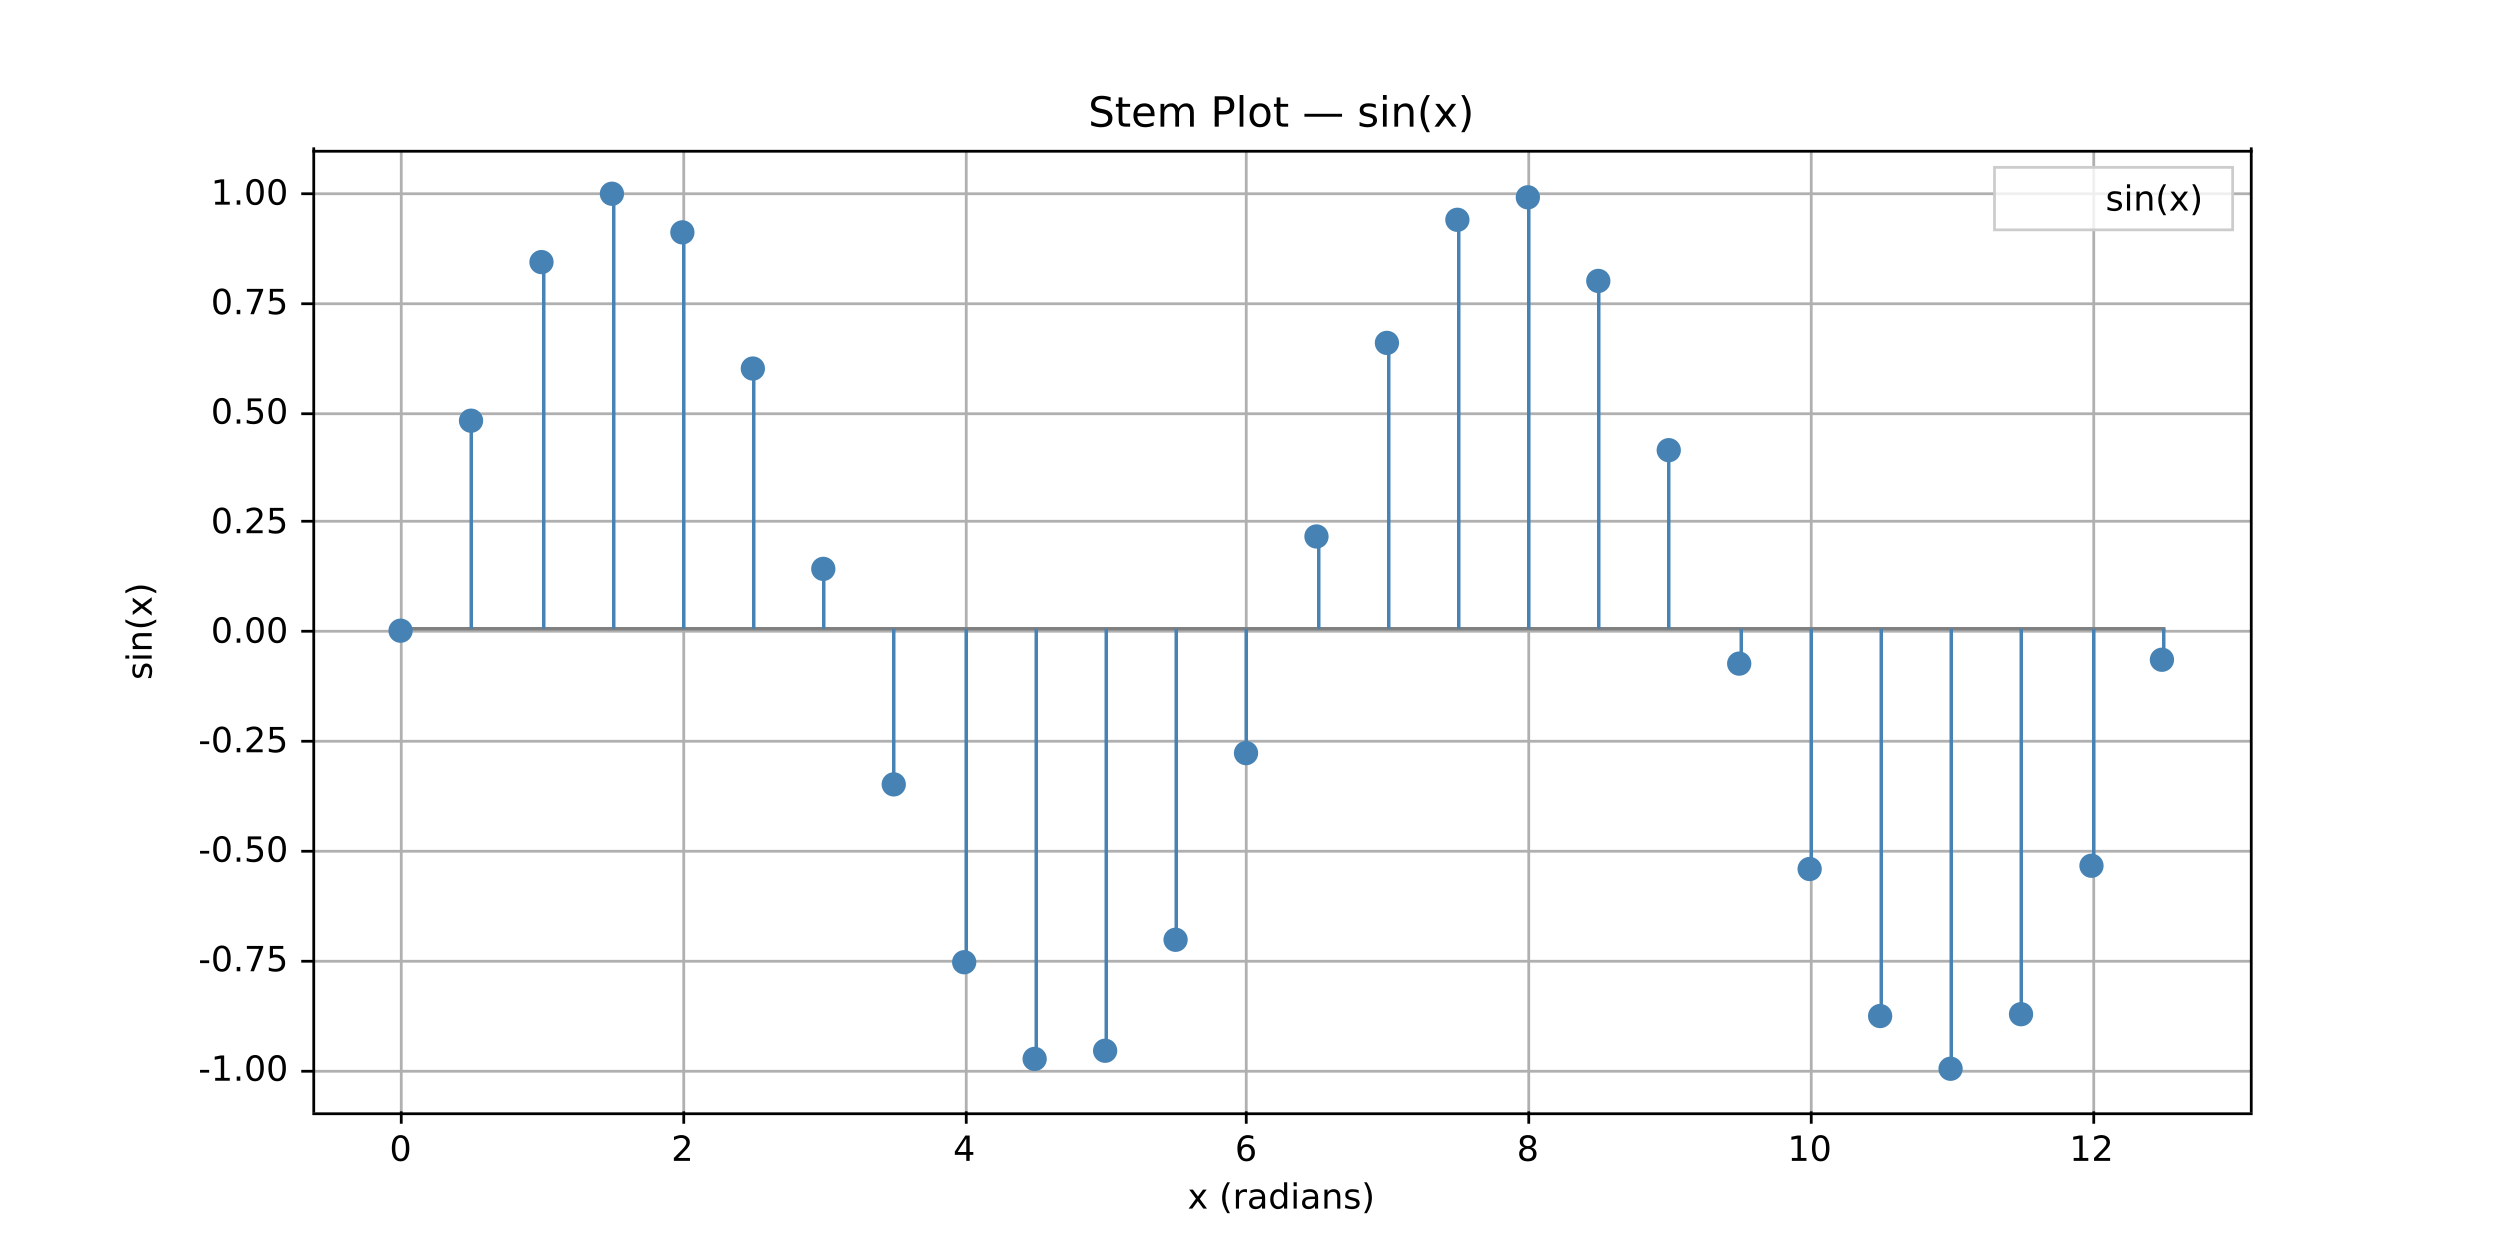
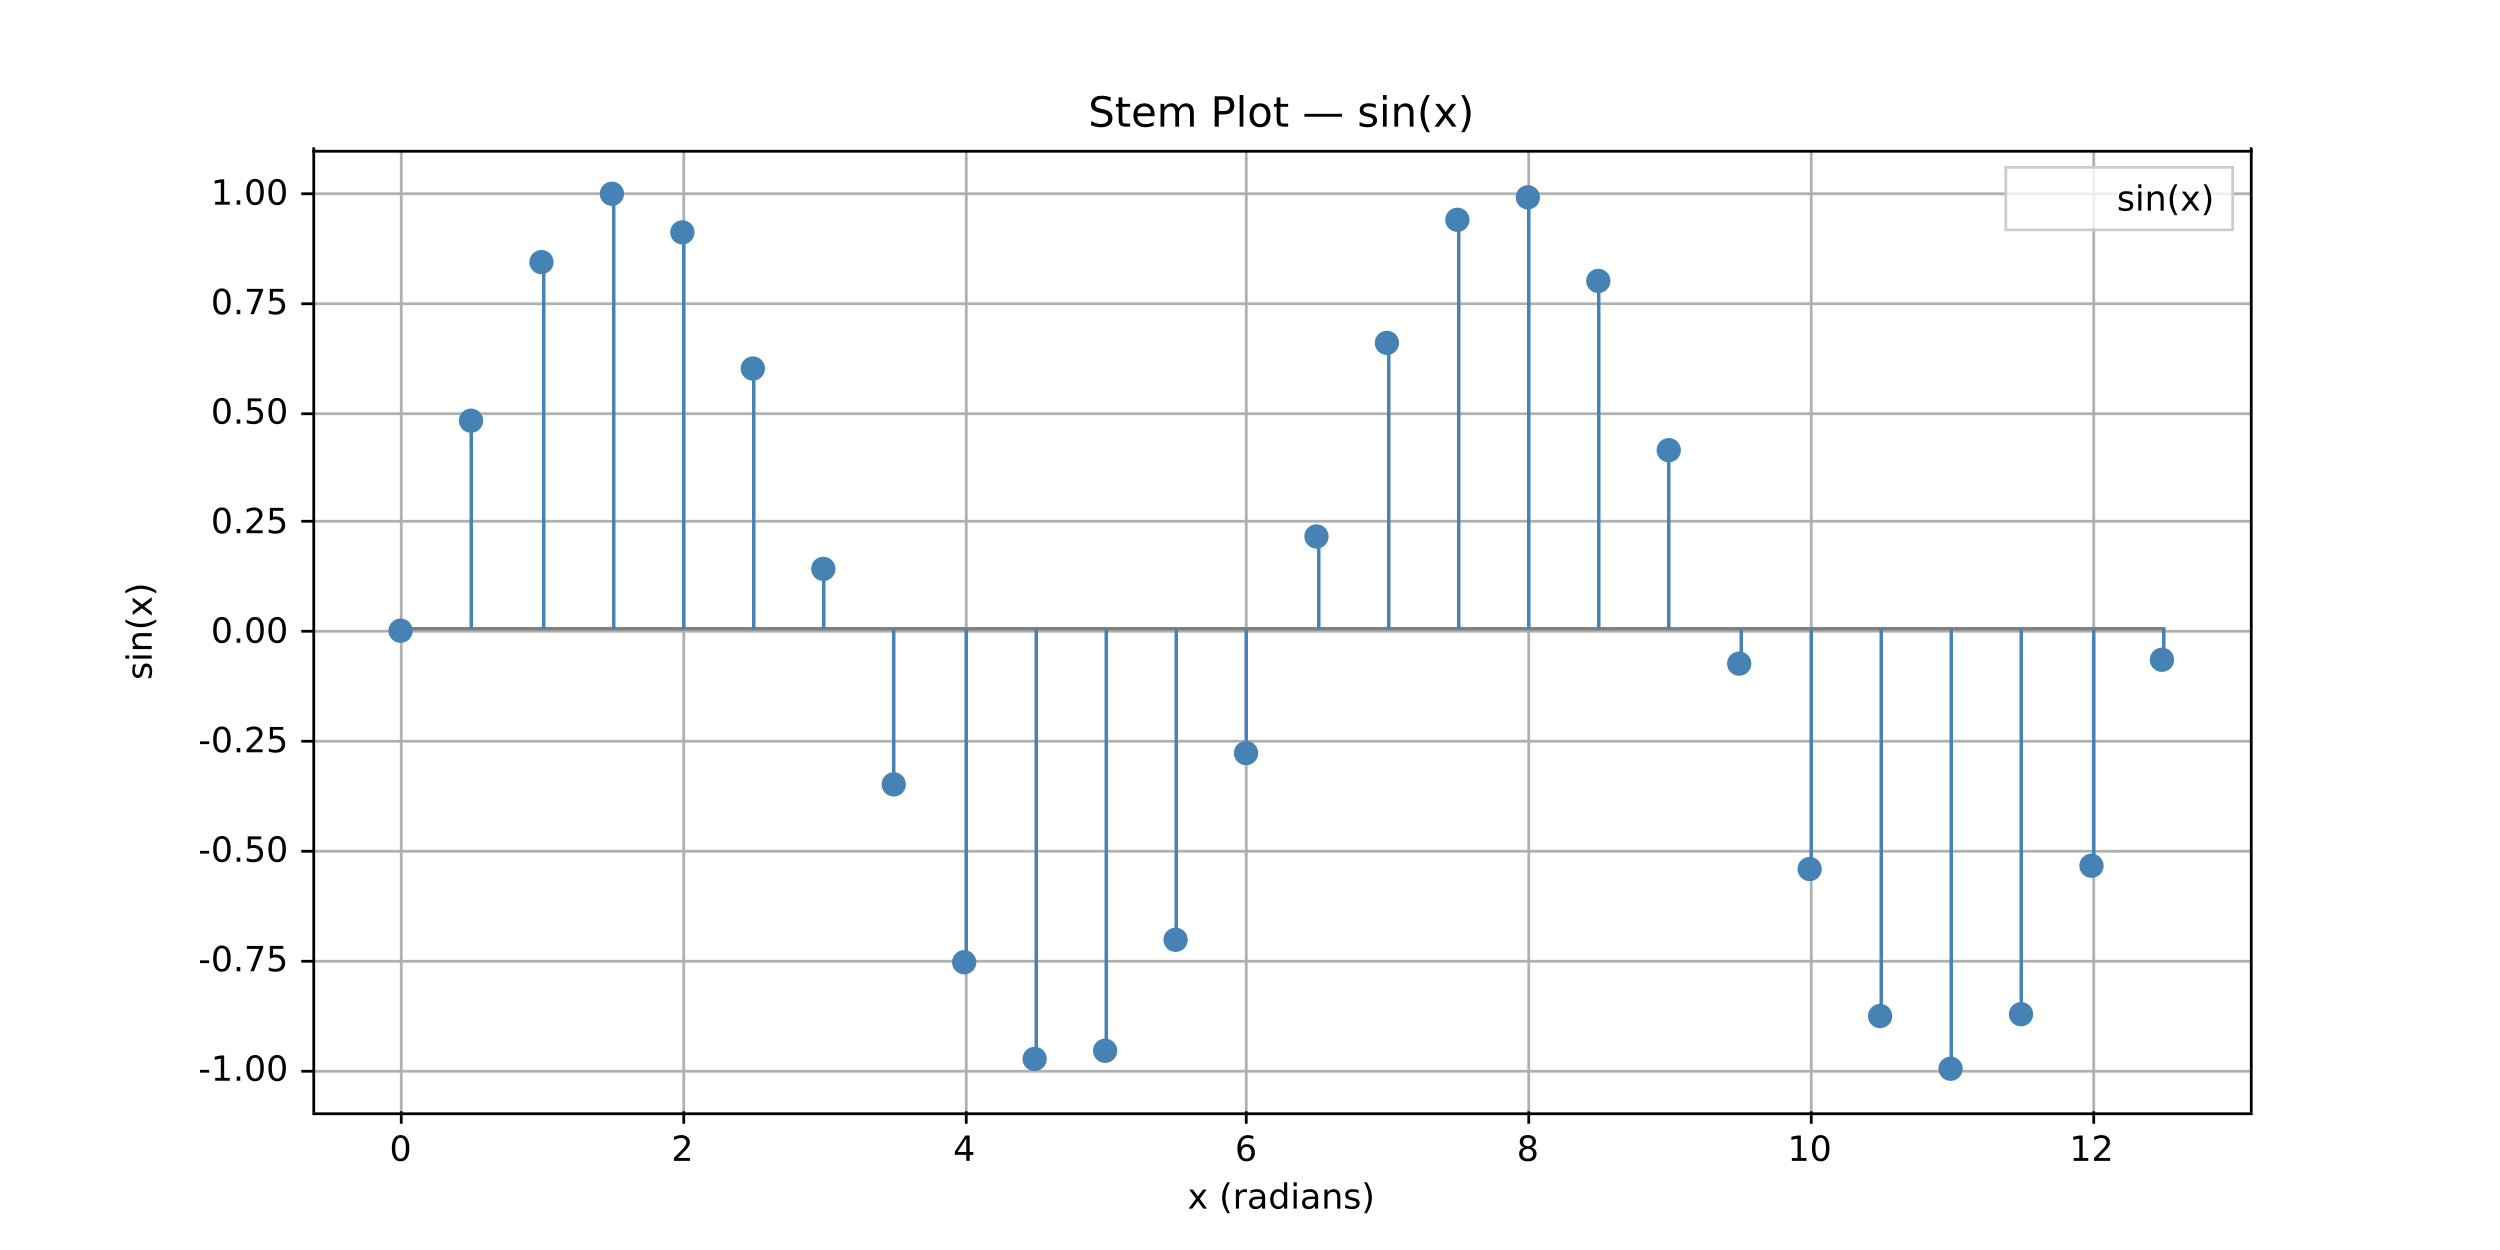
<svg xmlns="http://www.w3.org/2000/svg" xmlns:xlink="http://www.w3.org/1999/xlink" width="1000" height="500" viewBox="0 0 1000 500">
  <defs>
    <clipPath id="clip-1">
      <rect x="125.00" y="55.00" width="775.00" height="385.00" />
    </clipPath>
    <clipPath id="clip-2">
      <rect x="125.00" y="55.00" width="775.00" height="385.00" />
    </clipPath>
    <clipPath id="clip-3">
      <rect x="125.00" y="55.00" width="775.00" height="385.00" />
    </clipPath>
    <clipPath id="clip-4">
      <rect x="125.00" y="55.00" width="775.00" height="385.00" />
    </clipPath>
    <clipPath id="clip-5">
      <rect x="125.00" y="55.00" width="775.00" height="385.00" />
    </clipPath>
    <clipPath id="clip-6">
      <rect x="125.00" y="55.00" width="775.00" height="385.00" />
    </clipPath>
    <clipPath id="clip-7">
      <rect x="125.00" y="55.00" width="775.00" height="385.00" />
    </clipPath>
    <clipPath id="clip-8">
      <rect x="125.00" y="55.00" width="775.00" height="385.00" />
    </clipPath>
    <clipPath id="clip-9">
      <rect x="125.00" y="55.00" width="775.00" height="385.00" />
    </clipPath>
    <clipPath id="clip-10">
      <rect x="125.00" y="55.00" width="775.00" height="385.00" />
    </clipPath>
    <clipPath id="clip-11">
      <rect x="125.00" y="55.00" width="775.00" height="385.00" />
    </clipPath>
    <clipPath id="clip-12">
      <rect x="125.00" y="55.00" width="775.00" height="385.00" />
    </clipPath>
    <clipPath id="clip-13">
      <rect x="125.00" y="55.00" width="775.00" height="385.00" />
    </clipPath>
    <clipPath id="clip-14">
      <rect x="125.00" y="55.00" width="775.00" height="385.00" />
    </clipPath>
    <clipPath id="clip-15">
      <rect x="125.00" y="55.00" width="775.00" height="385.00" />
    </clipPath>
    <clipPath id="clip-16">
      <rect x="125.00" y="55.00" width="775.00" height="385.00" />
    </clipPath>
    <symbol id="marker-17" overflow="visible">
      <path d="M 0.00 -4.17 C 1.11 -4.17 2.16 -3.73 2.95 -2.95 C 3.73 -2.16 4.17 -1.11 4.17 0.00 C 4.17 1.11 3.73 2.16 2.95 2.95 C 2.16 3.73 1.11 4.17 0.00 4.17 C -1.11 4.17 -2.16 3.73 -2.95 2.95 C -3.73 2.16 -4.17 1.11 -4.17 0.00 C -4.17 -1.11 -3.73 -2.16 -2.95 -2.95 C -2.16 -3.73 -1.11 -4.17 0.00 -4.17 Z " fill="#4682B4" fill-opacity="1.00" stroke="#4682B4" stroke-opacity="1.00" stroke-width="1.39" stroke-linecap="butt" stroke-linejoin="miter" />
    </symbol>
  </defs>
  <g transform="translate(0,500) scale(1,-1)">
    <rect width="1000" height="500" fill="white" />
    <path d="M 0.00 0.00 L 1000.00 0.00 L 1000.00 500.00 L 0.00 500.00 L 0.00 0.00 Z " fill="#FFFFFF" fill-opacity="1.00" stroke="#000000" stroke-opacity="1.00" stroke-width="0.00" stroke-linecap="butt" stroke-linejoin="miter" />
    <path d="M 125.00 55.00 L 900.00 55.00 L 900.00 440.00 L 125.00 440.00 L 125.00 55.00 Z " fill="#FFFFFF" fill-opacity="1.00" stroke="none" stroke-opacity="0.00" stroke-width="0.00" stroke-linecap="butt" stroke-linejoin="miter" />
    <path d="M 160.50 55.50 L 160.50 440.50 " fill="none" fill-opacity="0.00" stroke="#B0B0B0" stroke-opacity="1.00" stroke-width="1.11" stroke-linecap="butt" stroke-linejoin="miter" clip-path="url(#clip-1)" />
    <path d="M 273.50 55.50 L 273.50 440.50 " fill="none" fill-opacity="0.00" stroke="#B0B0B0" stroke-opacity="1.00" stroke-width="1.11" stroke-linecap="butt" stroke-linejoin="miter" clip-path="url(#clip-2)" />
    <path d="M 386.50 55.50 L 386.50 440.50 " fill="none" fill-opacity="0.00" stroke="#B0B0B0" stroke-opacity="1.00" stroke-width="1.11" stroke-linecap="butt" stroke-linejoin="miter" clip-path="url(#clip-3)" />
    <path d="M 498.50 55.50 L 498.50 440.50 " fill="none" fill-opacity="0.00" stroke="#B0B0B0" stroke-opacity="1.00" stroke-width="1.11" stroke-linecap="butt" stroke-linejoin="miter" clip-path="url(#clip-4)" />
    <path d="M 611.50 55.50 L 611.50 440.50 " fill="none" fill-opacity="0.00" stroke="#B0B0B0" stroke-opacity="1.00" stroke-width="1.11" stroke-linecap="butt" stroke-linejoin="miter" clip-path="url(#clip-5)" />
    <path d="M 724.50 55.50 L 724.50 440.50 " fill="none" fill-opacity="0.00" stroke="#B0B0B0" stroke-opacity="1.00" stroke-width="1.11" stroke-linecap="butt" stroke-linejoin="miter" clip-path="url(#clip-6)" />
    <path d="M 837.50 55.50 L 837.50 440.50 " fill="none" fill-opacity="0.00" stroke="#B0B0B0" stroke-opacity="1.00" stroke-width="1.11" stroke-linecap="butt" stroke-linejoin="miter" clip-path="url(#clip-7)" />
    <path d="M 125.50 71.50 L 900.50 71.50 " fill="none" fill-opacity="0.00" stroke="#B0B0B0" stroke-opacity="1.00" stroke-width="1.11" stroke-linecap="butt" stroke-linejoin="miter" clip-path="url(#clip-8)" />
    <path d="M 125.50 115.50 L 900.50 115.50 " fill="none" fill-opacity="0.00" stroke="#B0B0B0" stroke-opacity="1.00" stroke-width="1.11" stroke-linecap="butt" stroke-linejoin="miter" clip-path="url(#clip-9)" />
    <path d="M 125.50 159.50 L 900.50 159.50 " fill="none" fill-opacity="0.00" stroke="#B0B0B0" stroke-opacity="1.00" stroke-width="1.11" stroke-linecap="butt" stroke-linejoin="miter" clip-path="url(#clip-10)" />
    <path d="M 125.50 203.50 L 900.50 203.50 " fill="none" fill-opacity="0.00" stroke="#B0B0B0" stroke-opacity="1.00" stroke-width="1.11" stroke-linecap="butt" stroke-linejoin="miter" clip-path="url(#clip-11)" />
    <path d="M 125.50 247.50 L 900.50 247.50 " fill="none" fill-opacity="0.00" stroke="#B0B0B0" stroke-opacity="1.00" stroke-width="1.11" stroke-linecap="butt" stroke-linejoin="miter" clip-path="url(#clip-12)" />
    <path d="M 125.50 291.50 L 900.50 291.50 " fill="none" fill-opacity="0.00" stroke="#B0B0B0" stroke-opacity="1.00" stroke-width="1.11" stroke-linecap="butt" stroke-linejoin="miter" clip-path="url(#clip-13)" />
    <path d="M 125.50 334.50 L 900.50 334.50 " fill="none" fill-opacity="0.00" stroke="#B0B0B0" stroke-opacity="1.00" stroke-width="1.11" stroke-linecap="butt" stroke-linejoin="miter" clip-path="url(#clip-14)" />
    <path d="M 125.50 378.50 L 900.50 378.50 " fill="none" fill-opacity="0.00" stroke="#B0B0B0" stroke-opacity="1.00" stroke-width="1.11" stroke-linecap="butt" stroke-linejoin="miter" clip-path="url(#clip-15)" />
    <path d="M 125.50 422.50 L 900.50 422.50 " fill="none" fill-opacity="0.00" stroke="#B0B0B0" stroke-opacity="1.00" stroke-width="1.11" stroke-linecap="butt" stroke-linejoin="miter" clip-path="url(#clip-16)" />
    <path d="M 160.50 248.50 L 865.50 248.50 " fill="none" fill-opacity="0.00" stroke="#808080" stroke-opacity="1.00" stroke-width="1.39" stroke-linecap="square" stroke-linejoin="round" />
    <path d="M 160.50 248.50 L 160.50 248.50 " fill="none" fill-opacity="0.00" stroke="#4682B4" stroke-opacity="1.00" stroke-width="1.39" stroke-linecap="butt" stroke-linejoin="round" />
    <path d="M 188.50 248.50 L 188.50 332.50 " fill="none" fill-opacity="0.00" stroke="#4682B4" stroke-opacity="1.00" stroke-width="1.39" stroke-linecap="butt" stroke-linejoin="round" />
    <path d="M 217.50 248.50 L 217.50 395.50 " fill="none" fill-opacity="0.00" stroke="#4682B4" stroke-opacity="1.00" stroke-width="1.39" stroke-linecap="butt" stroke-linejoin="round" />
    <path d="M 245.50 248.50 L 245.50 422.50 " fill="none" fill-opacity="0.00" stroke="#4682B4" stroke-opacity="1.00" stroke-width="1.39" stroke-linecap="butt" stroke-linejoin="round" />
    <path d="M 273.50 248.50 L 273.50 407.50 " fill="none" fill-opacity="0.00" stroke="#4682B4" stroke-opacity="1.00" stroke-width="1.39" stroke-linecap="butt" stroke-linejoin="round" />
    <path d="M 301.50 248.50 L 301.50 353.50 " fill="none" fill-opacity="0.00" stroke="#4682B4" stroke-opacity="1.00" stroke-width="1.39" stroke-linecap="butt" stroke-linejoin="round" />
    <path d="M 329.50 248.50 L 329.50 272.50 " fill="none" fill-opacity="0.00" stroke="#4682B4" stroke-opacity="1.00" stroke-width="1.39" stroke-linecap="butt" stroke-linejoin="round" />
    <path d="M 357.50 248.50 L 357.50 186.50 " fill="none" fill-opacity="0.00" stroke="#4682B4" stroke-opacity="1.00" stroke-width="1.39" stroke-linecap="butt" stroke-linejoin="round" />
    <path d="M 386.50 248.50 L 386.50 115.50 " fill="none" fill-opacity="0.00" stroke="#4682B4" stroke-opacity="1.00" stroke-width="1.39" stroke-linecap="butt" stroke-linejoin="round" />
    <path d="M 414.50 248.50 L 414.50 76.50 " fill="none" fill-opacity="0.00" stroke="#4682B4" stroke-opacity="1.00" stroke-width="1.39" stroke-linecap="butt" stroke-linejoin="round" />
    <path d="M 442.50 248.50 L 442.50 80.50 " fill="none" fill-opacity="0.00" stroke="#4682B4" stroke-opacity="1.00" stroke-width="1.39" stroke-linecap="butt" stroke-linejoin="round" />
    <path d="M 470.50 248.50 L 470.50 124.50 " fill="none" fill-opacity="0.00" stroke="#4682B4" stroke-opacity="1.00" stroke-width="1.39" stroke-linecap="butt" stroke-linejoin="round" />
    <path d="M 498.50 248.50 L 498.50 199.50 " fill="none" fill-opacity="0.00" stroke="#4682B4" stroke-opacity="1.00" stroke-width="1.39" stroke-linecap="butt" stroke-linejoin="round" />
    <path d="M 527.50 248.50 L 527.50 285.50 " fill="none" fill-opacity="0.00" stroke="#4682B4" stroke-opacity="1.00" stroke-width="1.39" stroke-linecap="butt" stroke-linejoin="round" />
    <path d="M 555.50 248.50 L 555.50 363.50 " fill="none" fill-opacity="0.00" stroke="#4682B4" stroke-opacity="1.00" stroke-width="1.39" stroke-linecap="butt" stroke-linejoin="round" />
    <path d="M 583.50 248.50 L 583.50 412.50 " fill="none" fill-opacity="0.00" stroke="#4682B4" stroke-opacity="1.00" stroke-width="1.39" stroke-linecap="butt" stroke-linejoin="round" />
    <path d="M 611.50 248.50 L 611.50 421.50 " fill="none" fill-opacity="0.00" stroke="#4682B4" stroke-opacity="1.00" stroke-width="1.39" stroke-linecap="butt" stroke-linejoin="round" />
    <path d="M 639.50 248.50 L 639.50 388.50 " fill="none" fill-opacity="0.00" stroke="#4682B4" stroke-opacity="1.00" stroke-width="1.39" stroke-linecap="butt" stroke-linejoin="round" />
    <path d="M 667.50 248.50 L 667.50 320.50 " fill="none" fill-opacity="0.00" stroke="#4682B4" stroke-opacity="1.00" stroke-width="1.39" stroke-linecap="butt" stroke-linejoin="round" />
    <path d="M 696.50 248.50 L 696.50 235.50 " fill="none" fill-opacity="0.00" stroke="#4682B4" stroke-opacity="1.00" stroke-width="1.39" stroke-linecap="butt" stroke-linejoin="round" />
    <path d="M 724.50 248.50 L 724.50 152.50 " fill="none" fill-opacity="0.00" stroke="#4682B4" stroke-opacity="1.00" stroke-width="1.39" stroke-linecap="butt" stroke-linejoin="round" />
    <path d="M 752.50 248.50 L 752.50 94.50 " fill="none" fill-opacity="0.00" stroke="#4682B4" stroke-opacity="1.00" stroke-width="1.39" stroke-linecap="butt" stroke-linejoin="round" />
    <path d="M 780.50 248.50 L 780.50 72.50 " fill="none" fill-opacity="0.00" stroke="#4682B4" stroke-opacity="1.00" stroke-width="1.39" stroke-linecap="butt" stroke-linejoin="round" />
    <path d="M 808.50 248.50 L 808.50 94.50 " fill="none" fill-opacity="0.00" stroke="#4682B4" stroke-opacity="1.00" stroke-width="1.39" stroke-linecap="butt" stroke-linejoin="round" />
    <path d="M 837.50 248.50 L 837.50 154.50 " fill="none" fill-opacity="0.00" stroke="#4682B4" stroke-opacity="1.00" stroke-width="1.39" stroke-linecap="butt" stroke-linejoin="round" />
    <path d="M 865.50 248.50 L 865.50 236.50 " fill="none" fill-opacity="0.00" stroke="#4682B4" stroke-opacity="1.00" stroke-width="1.39" stroke-linecap="butt" stroke-linejoin="round" />
    <path d="M 160.23 247.72 L 188.41 331.72 L 216.59 395.16 L 244.77 422.50 L 272.95 407.05 L 301.14 352.58 L 329.32 272.45 L 357.50 186.25 L 385.68 115.11 L 413.86 76.44 L 442.05 79.70 L 470.23 124.09 L 498.41 198.76 L 526.59 285.41 L 554.77 362.84 L 582.95 412.08 L 611.14 421.07 L 639.32 387.63 L 667.50 319.93 L 695.68 234.55 L 723.86 152.40 L 752.05 93.58 L 780.23 72.50 L 808.41 94.32 L 836.59 153.70 L 864.77 236.10 " fill="none" fill-opacity="0.00" stroke="#4682B4" stroke-opacity="1.00" stroke-width="0.00" stroke-linecap="square" stroke-linejoin="round" />
    <use xlink:href="#marker-17" x="160.23" y="247.72" />
    <use xlink:href="#marker-17" x="188.41" y="331.72" />
    <use xlink:href="#marker-17" x="216.59" y="395.16" />
    <use xlink:href="#marker-17" x="244.77" y="422.50" />
    <use xlink:href="#marker-17" x="272.95" y="407.05" />
    <use xlink:href="#marker-17" x="301.14" y="352.58" />
    <use xlink:href="#marker-17" x="329.32" y="272.45" />
    <use xlink:href="#marker-17" x="357.50" y="186.25" />
    <use xlink:href="#marker-17" x="385.68" y="115.11" />
    <use xlink:href="#marker-17" x="413.86" y="76.44" />
    <use xlink:href="#marker-17" x="442.05" y="79.70" />
    <use xlink:href="#marker-17" x="470.23" y="124.09" />
    <use xlink:href="#marker-17" x="498.41" y="198.76" />
    <use xlink:href="#marker-17" x="526.59" y="285.41" />
    <use xlink:href="#marker-17" x="554.77" y="362.84" />
    <use xlink:href="#marker-17" x="582.95" y="412.08" />
    <use xlink:href="#marker-17" x="611.14" y="421.07" />
    <use xlink:href="#marker-17" x="639.32" y="387.63" />
    <use xlink:href="#marker-17" x="667.50" y="319.93" />
    <use xlink:href="#marker-17" x="695.68" y="234.55" />
    <use xlink:href="#marker-17" x="723.86" y="152.40" />
    <use xlink:href="#marker-17" x="752.05" y="93.58" />
    <use xlink:href="#marker-17" x="780.23" y="72.50" />
    <use xlink:href="#marker-17" x="808.41" y="94.32" />
    <use xlink:href="#marker-17" x="836.59" y="153.70" />
    <use xlink:href="#marker-17" x="864.77" y="236.10" />
    <text font-family="DejaVu Sans" font-size="16.67" fill="#000000" fill-opacity="1.00" text-anchor="middle" transform="translate(512.50,449.33) scale(1,-1)">Stem Plot — sin(x)</text>
    <path d="M 160.50 55.50 L 160.50 50.50 " fill="none" fill-opacity="0.00" stroke="#000000" stroke-opacity="1.00" stroke-width="1.11" stroke-linecap="butt" stroke-linejoin="miter" />
    <text font-family="DejaVu Sans" font-size="13.89" fill="#000000" fill-opacity="1.00" text-anchor="middle" dominant-baseline="text-before-edge" transform="translate(160.23,45.28) scale(1,-1)">0</text>
    <path d="M 273.50 55.50 L 273.50 50.50 " fill="none" fill-opacity="0.00" stroke="#000000" stroke-opacity="1.00" stroke-width="1.11" stroke-linecap="butt" stroke-linejoin="miter" />
    <text font-family="DejaVu Sans" font-size="13.89" fill="#000000" fill-opacity="1.00" text-anchor="middle" dominant-baseline="text-before-edge" transform="translate(272.95,45.28) scale(1,-1)">2</text>
    <path d="M 386.50 55.50 L 386.50 50.50 " fill="none" fill-opacity="0.00" stroke="#000000" stroke-opacity="1.00" stroke-width="1.11" stroke-linecap="butt" stroke-linejoin="miter" />
    <text font-family="DejaVu Sans" font-size="13.89" fill="#000000" fill-opacity="1.00" text-anchor="middle" dominant-baseline="text-before-edge" transform="translate(385.68,45.28) scale(1,-1)">4</text>
    <path d="M 498.50 55.50 L 498.50 50.50 " fill="none" fill-opacity="0.00" stroke="#000000" stroke-opacity="1.00" stroke-width="1.11" stroke-linecap="butt" stroke-linejoin="miter" />
    <text font-family="DejaVu Sans" font-size="13.89" fill="#000000" fill-opacity="1.00" text-anchor="middle" dominant-baseline="text-before-edge" transform="translate(498.41,45.28) scale(1,-1)">6</text>
    <path d="M 611.50 55.50 L 611.50 50.50 " fill="none" fill-opacity="0.00" stroke="#000000" stroke-opacity="1.00" stroke-width="1.11" stroke-linecap="butt" stroke-linejoin="miter" />
    <text font-family="DejaVu Sans" font-size="13.89" fill="#000000" fill-opacity="1.00" text-anchor="middle" dominant-baseline="text-before-edge" transform="translate(611.14,45.28) scale(1,-1)">8</text>
    <path d="M 724.50 55.50 L 724.50 50.50 " fill="none" fill-opacity="0.00" stroke="#000000" stroke-opacity="1.00" stroke-width="1.11" stroke-linecap="butt" stroke-linejoin="miter" />
    <text font-family="DejaVu Sans" font-size="13.89" fill="#000000" fill-opacity="1.00" text-anchor="middle" dominant-baseline="text-before-edge" transform="translate(723.86,45.28) scale(1,-1)">10</text>
    <path d="M 837.50 55.50 L 837.50 50.50 " fill="none" fill-opacity="0.00" stroke="#000000" stroke-opacity="1.00" stroke-width="1.11" stroke-linecap="butt" stroke-linejoin="miter" />
    <text font-family="DejaVu Sans" font-size="13.89" fill="#000000" fill-opacity="1.00" text-anchor="middle" dominant-baseline="text-before-edge" transform="translate(836.59,45.28) scale(1,-1)">12</text>
    <text font-family="DejaVu Sans" font-size="13.89" fill="#000000" fill-opacity="1.00" text-anchor="middle" dominant-baseline="text-before-edge" transform="translate(512.50,26.17) scale(1,-1)">x (radians)</text>
    <path d="M 125.50 71.50 L 120.50 71.50 " fill="none" fill-opacity="0.00" stroke="#000000" stroke-opacity="1.00" stroke-width="1.11" stroke-linecap="butt" stroke-linejoin="miter" />
    <text font-family="DejaVu Sans" font-size="13.89" fill="#000000" fill-opacity="1.00" text-anchor="end" dominant-baseline="central" transform="translate(115.28,72.50) scale(1,-1)">-1.00</text>
    <path d="M 125.50 115.50 L 120.50 115.50 " fill="none" fill-opacity="0.00" stroke="#000000" stroke-opacity="1.00" stroke-width="1.11" stroke-linecap="butt" stroke-linejoin="miter" />
    <text font-family="DejaVu Sans" font-size="13.89" fill="#000000" fill-opacity="1.00" text-anchor="end" dominant-baseline="central" transform="translate(115.28,116.30) scale(1,-1)">-0.75</text>
    <path d="M 125.50 159.50 L 120.50 159.50 " fill="none" fill-opacity="0.00" stroke="#000000" stroke-opacity="1.00" stroke-width="1.11" stroke-linecap="butt" stroke-linejoin="miter" />
    <text font-family="DejaVu Sans" font-size="13.89" fill="#000000" fill-opacity="1.00" text-anchor="end" dominant-baseline="central" transform="translate(115.28,160.11) scale(1,-1)">-0.50</text>
    <path d="M 125.50 203.50 L 120.50 203.50 " fill="none" fill-opacity="0.00" stroke="#000000" stroke-opacity="1.00" stroke-width="1.11" stroke-linecap="butt" stroke-linejoin="miter" />
    <text font-family="DejaVu Sans" font-size="13.89" fill="#000000" fill-opacity="1.00" text-anchor="end" dominant-baseline="central" transform="translate(115.28,203.91) scale(1,-1)">-0.25</text>
    <path d="M 125.50 247.50 L 120.50 247.50 " fill="none" fill-opacity="0.00" stroke="#000000" stroke-opacity="1.00" stroke-width="1.11" stroke-linecap="butt" stroke-linejoin="miter" />
    <text font-family="DejaVu Sans" font-size="13.89" fill="#000000" fill-opacity="1.00" text-anchor="end" dominant-baseline="central" transform="translate(115.28,247.72) scale(1,-1)">0.00</text>
    <path d="M 125.50 291.50 L 120.50 291.50 " fill="none" fill-opacity="0.00" stroke="#000000" stroke-opacity="1.00" stroke-width="1.11" stroke-linecap="butt" stroke-linejoin="miter" />
    <text font-family="DejaVu Sans" font-size="13.89" fill="#000000" fill-opacity="1.00" text-anchor="end" dominant-baseline="central" transform="translate(115.28,291.52) scale(1,-1)">0.25</text>
    <path d="M 125.50 334.50 L 120.50 334.50 " fill="none" fill-opacity="0.00" stroke="#000000" stroke-opacity="1.00" stroke-width="1.11" stroke-linecap="butt" stroke-linejoin="miter" />
    <text font-family="DejaVu Sans" font-size="13.89" fill="#000000" fill-opacity="1.00" text-anchor="end" dominant-baseline="central" transform="translate(115.28,335.33) scale(1,-1)">0.50</text>
    <path d="M 125.50 378.50 L 120.50 378.50 " fill="none" fill-opacity="0.00" stroke="#000000" stroke-opacity="1.00" stroke-width="1.11" stroke-linecap="butt" stroke-linejoin="miter" />
    <text font-family="DejaVu Sans" font-size="13.89" fill="#000000" fill-opacity="1.00" text-anchor="end" dominant-baseline="central" transform="translate(115.28,379.13) scale(1,-1)">0.75</text>
    <path d="M 125.50 422.50 L 120.50 422.50 " fill="none" fill-opacity="0.00" stroke="#000000" stroke-opacity="1.00" stroke-width="1.11" stroke-linecap="butt" stroke-linejoin="miter" />
    <text font-family="DejaVu Sans" font-size="13.89" fill="#000000" fill-opacity="1.00" text-anchor="end" dominant-baseline="central" transform="translate(115.28,422.94) scale(1,-1)">1.00</text>
    <text font-family="DejaVu Sans" font-size="13.89" fill="#000000" fill-opacity="1.00" text-anchor="middle" transform="translate(60.68,247.50) rotate(90.00) scale(1,-1)">sin(x)</text>
    <path d="M 125.50 55.50 L 125.50 440.50 " fill="none" fill-opacity="0.00" stroke="#000000" stroke-opacity="1.00" stroke-width="1.11" stroke-linecap="square" stroke-linejoin="miter" />
    <path d="M 900.50 55.50 L 900.50 440.50 " fill="none" fill-opacity="0.00" stroke="#000000" stroke-opacity="1.00" stroke-width="1.11" stroke-linecap="square" stroke-linejoin="miter" />
    <path d="M 125.50 54.50 L 900.50 54.50 " fill="none" fill-opacity="0.00" stroke="#000000" stroke-opacity="1.00" stroke-width="1.11" stroke-linecap="square" stroke-linejoin="miter" />
    <path d="M 125.50 439.50 L 900.50 439.50 " fill="none" fill-opacity="0.00" stroke="#000000" stroke-opacity="1.00" stroke-width="1.11" stroke-linecap="square" stroke-linejoin="miter" />
-     <path d="M 797.80 408.06 L 893.06 408.06 L 893.06 433.06 L 797.80 433.06 L 797.80 408.06 Z " fill="#FFFFFF" fill-opacity="0.80" stroke="#CCCCCC" stroke-opacity="1.00" stroke-width="1.11" stroke-linecap="butt" stroke-linejoin="miter" />
-     <path d="M 803.50 421.50 L 831.50 421.50 " fill="none" fill-opacity="0.00" stroke="#4682B4" stroke-opacity="1.00" stroke-width="0.00" stroke-linecap="butt" stroke-linejoin="miter" />
-     <text font-family="DejaVu Sans" font-size="13.89" fill="#000000" fill-opacity="1.00" text-anchor="start" dominant-baseline="central" transform="translate(842.24,420.56) scale(1,-1)">sin(x)</text>
+     <path d="M 802.32 408.06 L 893.06 408.06 L 893.06 433.06 L 802.32 433.06 L 802.32 408.06 Z " fill="#FFFFFF" fill-opacity="0.80" stroke="#CCCCCC" stroke-opacity="1.00" stroke-width="1.11" stroke-linecap="butt" stroke-linejoin="miter" />
+     <path d="M 808.50 421.50 L 836.50 421.50 " fill="none" fill-opacity="0.00" stroke="#4682B4" stroke-opacity="1.00" stroke-width="0.00" stroke-linecap="butt" stroke-linejoin="miter" />
+     <text font-family="DejaVu Sans" font-size="13.89" fill="#000000" fill-opacity="1.00" text-anchor="start" dominant-baseline="central" transform="translate(846.76,420.56) scale(1,-1)">sin(x)</text>
  </g>
</svg>
